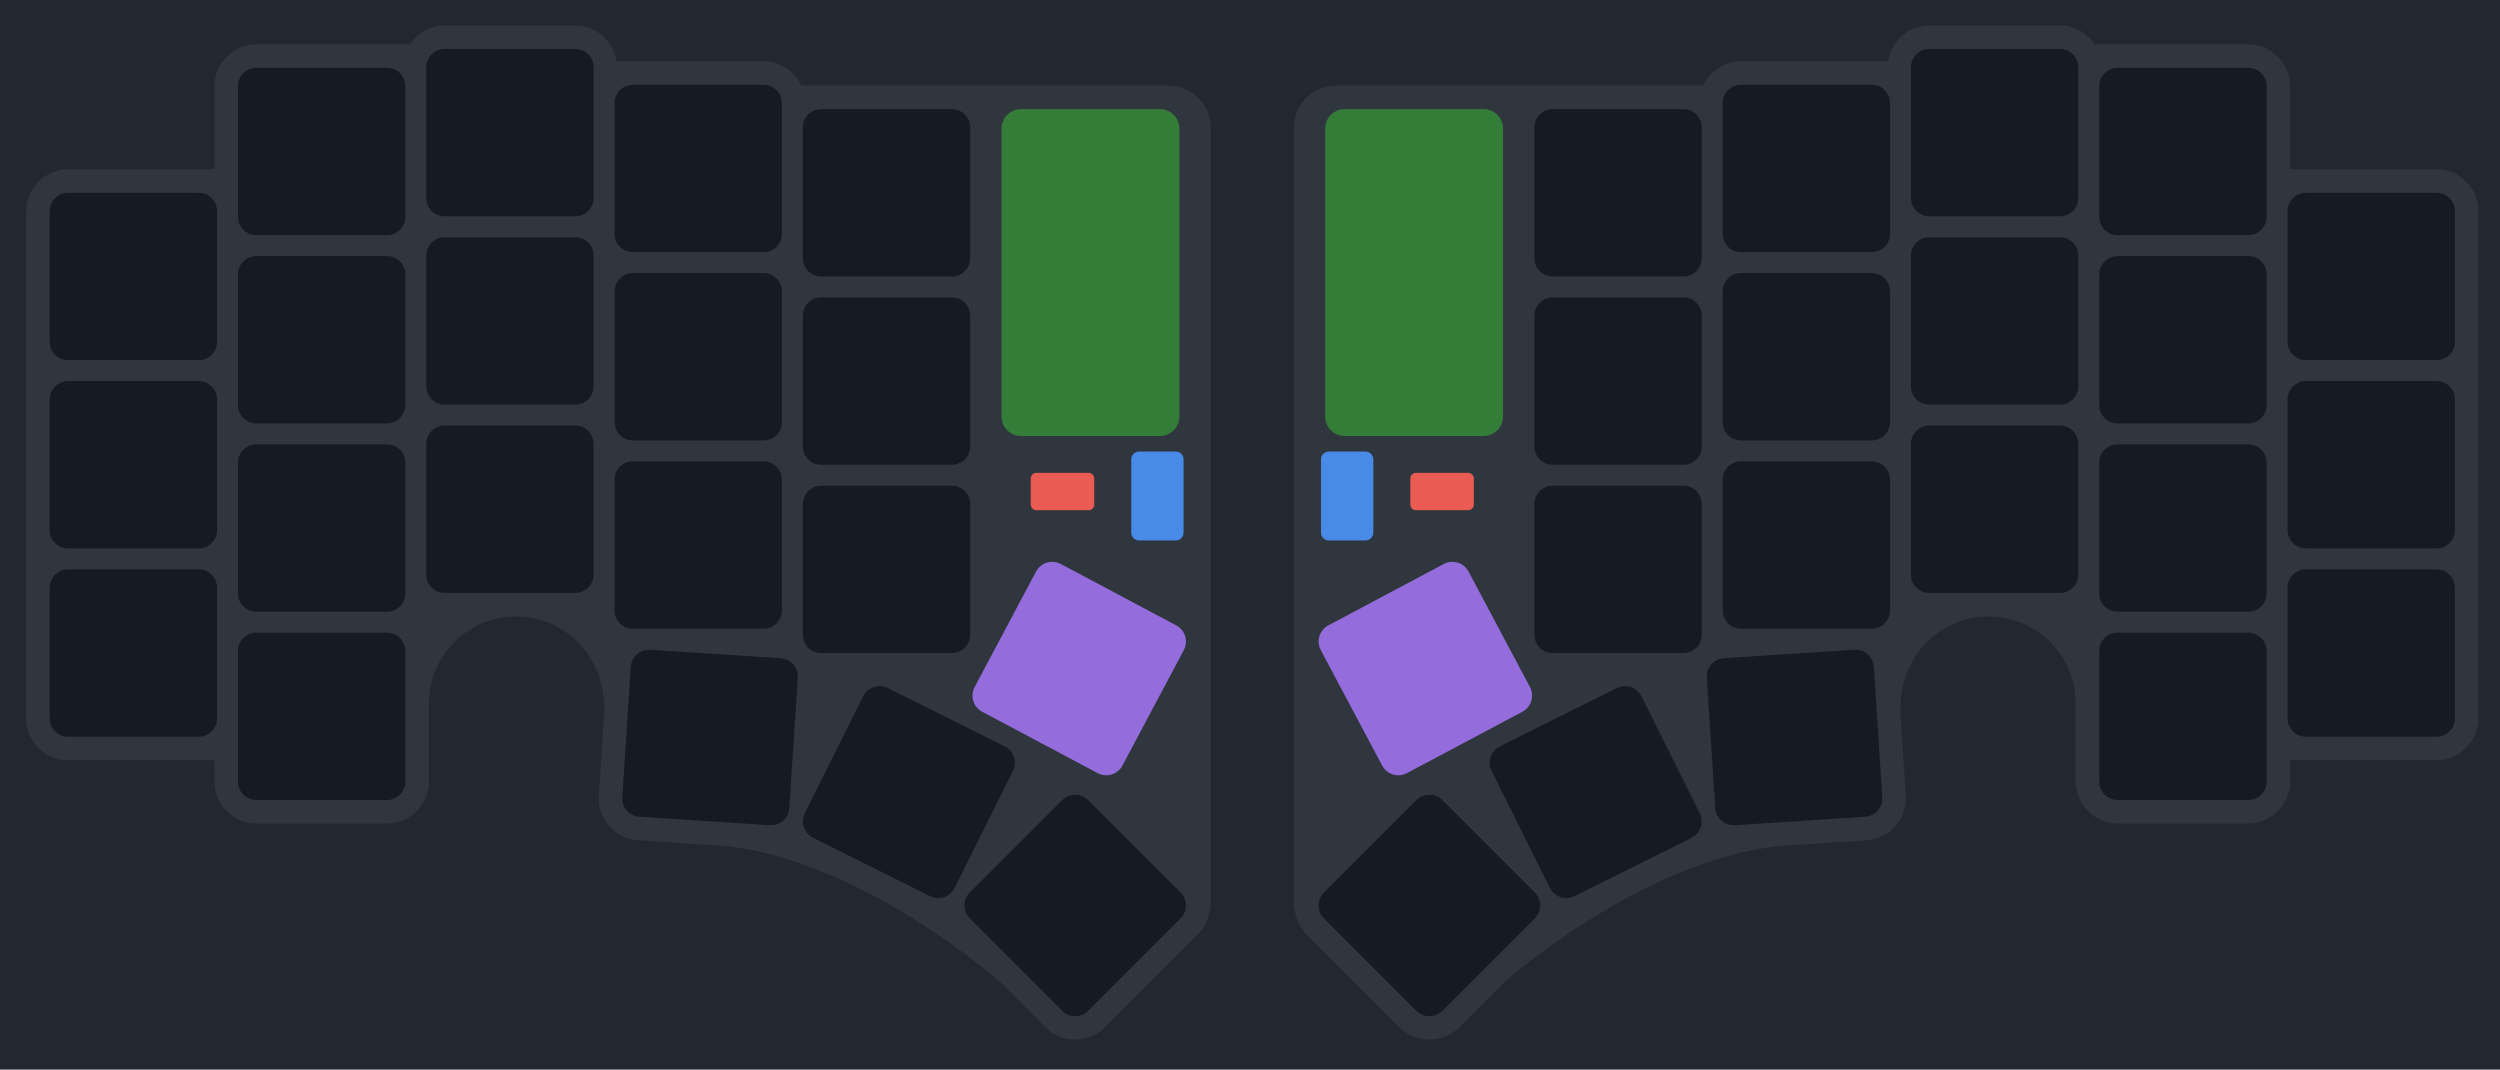
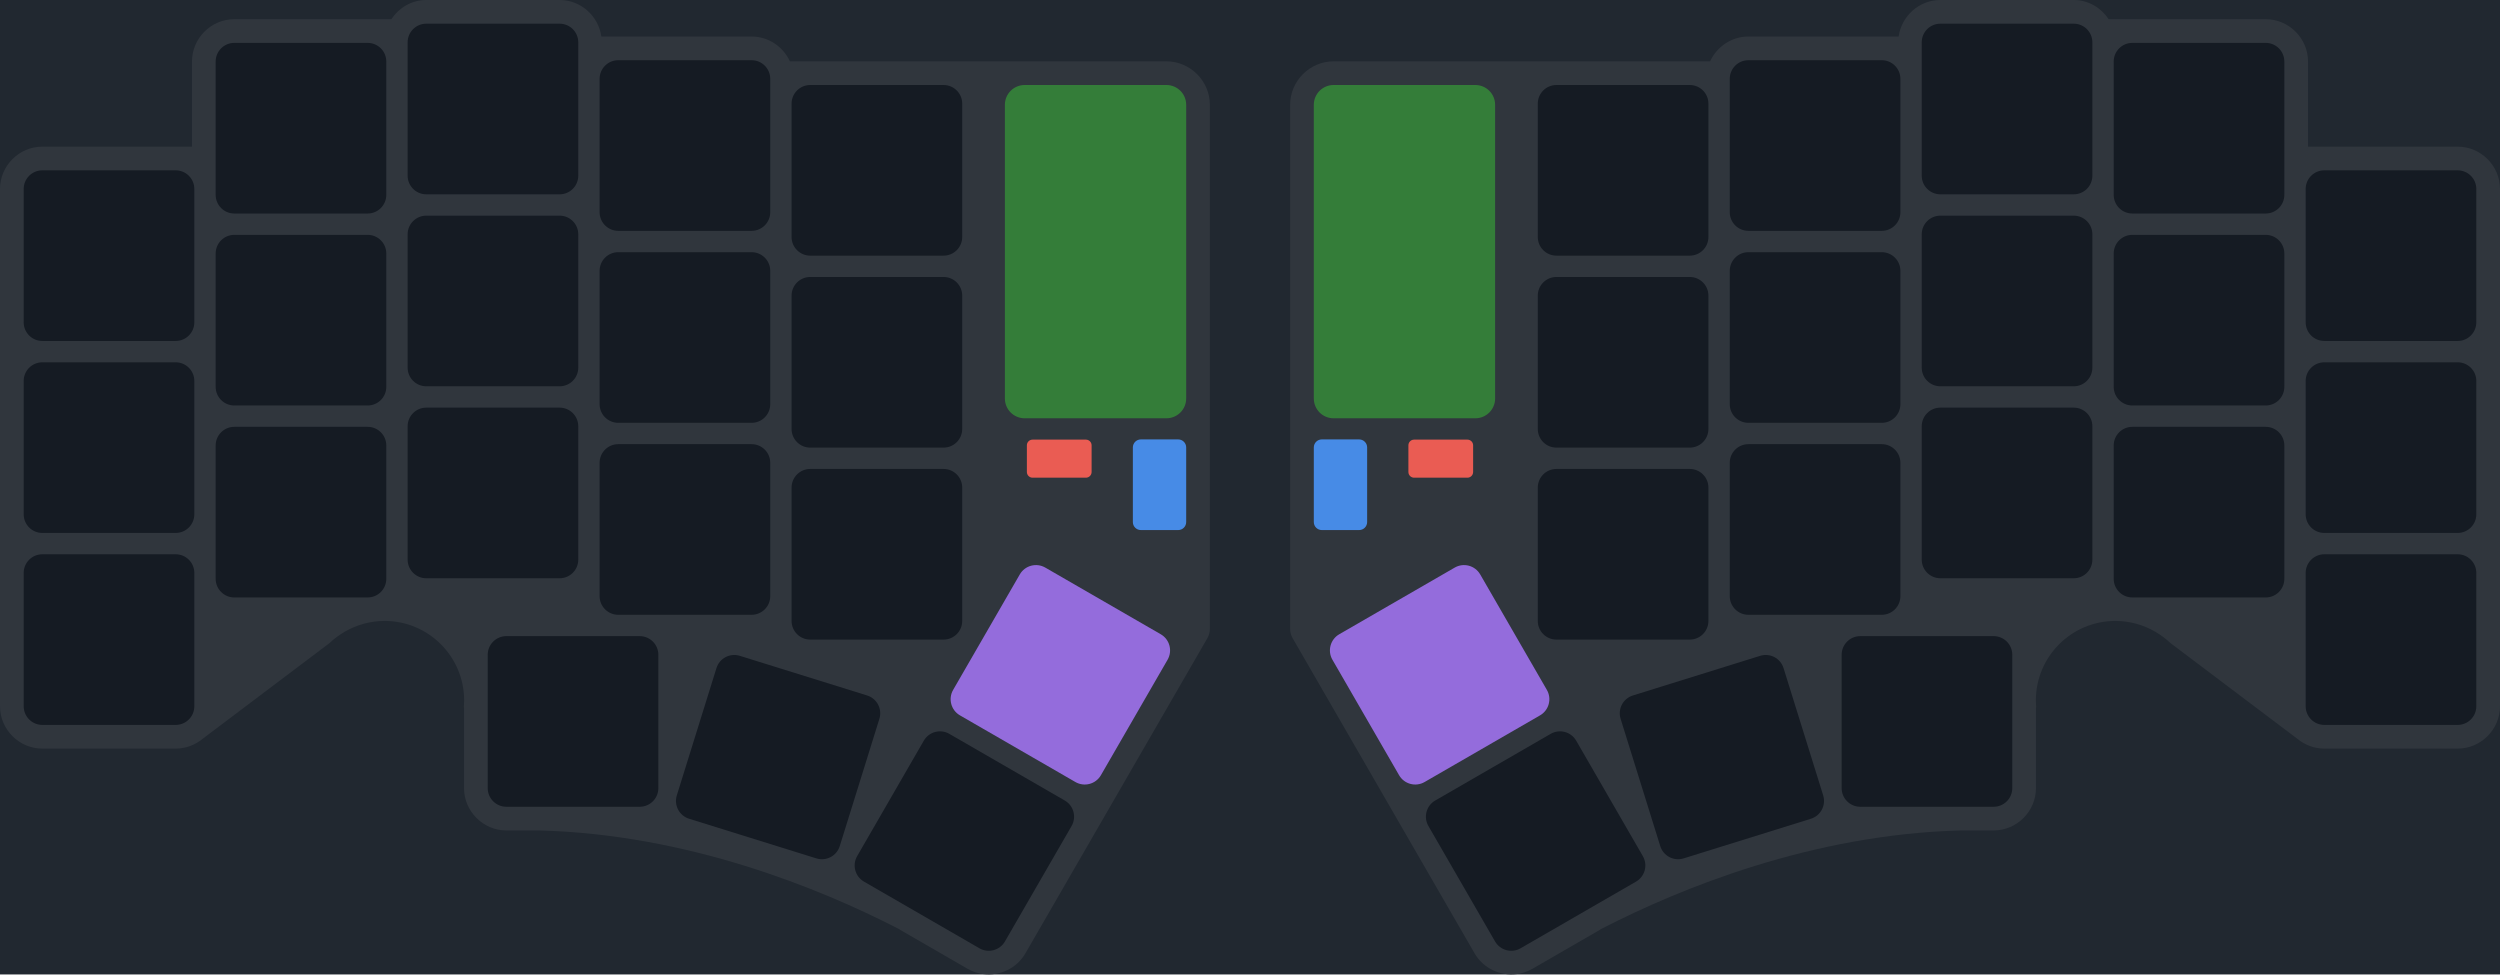
- <svg xmlns="http://www.w3.org/2000/svg" viewBox="103.0 41.0 956.0 409.0" width="956.00" height="409.00" role="img" aria-label="Scoot Keyboard physical layout" version="1.1" id="svg49">
+ <svg xmlns="http://www.w3.org/2000/svg" viewBox="103 41 937.633 365.457" width="937.633" height="365.457" role="img" aria-label="Scoot Keyboard physical layout" version="1.1" id="svg49">
  <defs id="defs49" />
  <style id="style1">
  .canvas { fill: #262c36; }
  .cap { stroke: #30363d; stroke-width: 1; }
  .enc { stroke: #30363d; stroke-width: 1; }
  .enc-tread { stroke: rgba(255,255,255,0.35); stroke-width: 2; stroke-linecap: round; }
  .chip rect { stroke: #30363d; stroke-width: 1; }
  .chip text { fill: #fff; font: 600 12.5px system-ui, sans-serif; text-anchor: middle; dominant-baseline: central; }
</style>
-   <rect class="canvas" x="103" y="41" width="956" height="409" id="rect1" style="fill:#212830;fill-opacity:1;stroke-width:0.906" />
-   <g id="g50-5" transform="translate(154,480)">
+   <g id="g50-5" transform="translate(144,470.1582)">
    <g id="g24-49" />
    <g id="g25-5" />
    <g id="g26-4" />
    <g id="g27-9" />
    <g id="g28-5" />
    <g id="g29-3" />
    <g id="g30-7" />
    <g id="g31-8" />
    <g id="g32-9" />
    <g id="g33-7" />
    <g id="g34-2" />
    <g id="g35-3" />
    <g id="g36-9" />
    <g id="g37-2" />
    <g id="g38-1" />
    <g id="g39-6" />
    <g id="g40-12" />
    <g id="g41-7" />
    <g transform="rotate(-13,806.4,318.8)" id="g42-11" />
    <g transform="rotate(-26,736.4,342.2)" id="g43-0" />
    <g transform="rotate(-40,664,371.4)" id="g44-6" />
  </g>
-   <g id="g28-68-7" transform="translate(-216.5078,408)" />
-   <g id="g50-1" transform="translate(87.23175,530.198)">
+   <g id="g28-68-7" transform="translate(-226.5078,398.1582)" />
+   <g id="g50-1" transform="translate(77.23175,520.3563)">
    <g id="g24-9" />
    <g id="g25-9" />
    <g id="g26-3" />
    <g id="g27-0" />
    <g id="g28-6" />
    <g id="g29-4" />
    <g id="g30-0" />
    <g id="g31-62" />
    <g id="g32-7" />
    <g id="g33-6" />
    <g id="g34-8" />
    <g id="g35-2" />
    <g id="g36-29" />
    <g id="g37-6" />
    <g id="g38-27" />
    <g id="g39-1" />
    <g id="g40-1" />
    <g id="g41-9" />
    <g transform="rotate(-13,806.4,318.8)" id="g42-1" />
    <g transform="rotate(-26,736.4,342.2)" id="g43-9" />
    <g transform="rotate(-40,664,371.4)" id="g44-0" />
  </g>
-   <g id="g39-0-5" transform="translate(4.723989,530.198)" />
-   <g id="g50-7" transform="translate(-2.178737e-6,447.5649)">
+   <g id="g39-0-5" transform="translate(-5.276011,520.3563)" />
+   <g id="g50-7" transform="translate(-10,437.7231)">
    <g id="g24-7" />
    <g id="g25-4" />
    <g id="g26-1" />
    <g id="g27-8" />
    <g id="g28-3" />
    <g id="g29-8" />
    <g id="g30-21" />
    <g id="g31-5" />
    <g id="g32-1" />
    <g id="g33-8" />
    <g id="g34-0" />
    <g id="g35-4" />
    <g id="g36-2" />
    <g id="g37-8" />
    <g id="g38-28" />
    <g id="g39-7" />
    <g id="g40-40" />
    <g id="g41-2" />
    <g transform="rotate(-13,806.4,318.8)" id="g42-9" />
    <g transform="rotate(-26,736.4,342.2)" id="g43-8" />
    <g transform="rotate(-40,664,371.4)" id="g44-3" />
  </g>
-   <g id="g39-0-1" transform="translate(-83.00776,447.5649)" />
-   <g id="g24-4" transform="translate(-117.9922,-33.5)" />
-   <g id="g25-8" transform="translate(-117.9922,-33.5)" />
-   <g id="g26-5" transform="translate(-117.9922,-33.5)" />
-   <g id="g27-3" transform="translate(-117.9922,-33.5)" />
-   <g id="g28-1" transform="translate(-117.9922,-33.5)" />
-   <g id="g29-6" transform="translate(-117.9922,-33.5)" />
-   <g id="g30-2" transform="translate(-117.9922,-33.5)" />
-   <g id="g31-6" transform="translate(-117.9922,-33.5)" />
-   <g id="g32-5" transform="translate(-117.9922,-33.5)" />
-   <g id="g33-4" transform="translate(-117.9922,-33.5)" />
-   <g id="g34-6" transform="translate(-117.9922,-33.5)" />
-   <g id="g35-6" transform="translate(-117.9922,-33.5)" />
-   <g id="g36-3" transform="translate(-117.9922,-33.5)" />
-   <g id="g37-4" transform="translate(-117.9922,-33.5)" />
-   <g id="g38-2" transform="translate(-117.9922,-33.5)" />
-   <g id="g39-4" transform="translate(-117.9922,-33.5)" />
-   <g id="g40-4" transform="translate(-117.9922,-33.5)" />
-   <g id="g41-3" transform="translate(-117.9922,-33.5)" />
-   <g transform="rotate(-13,600.391,819.8523)" id="g42-7" />
-   <g transform="rotate(-26,604.8517,580.9903)" id="g43-6" />
-   <g transform="rotate(-40,558.9836,516.7405)" id="g44-8" />
-   <g id="g272">
-     <path id="path45" style="baseline-shift:baseline;display:inline;overflow:visible;vector-effect:none;fill:#30363d;fill-opacity:1;stroke:none;stroke-width:1;enable-background:accumulate;stop-color:#000000" d="M 840.748 50.721 C 832.824 50.721 826.138 56.773 824.99 64.422 L 818.748 64.422 L 803.5 64.422 L 768.748 64.422 C 762.429 64.422 756.912 68.283 754.338 73.721 L 746.748 73.721 L 741.5 73.721 L 729 73.721 L 696.748 73.721 L 670.311 73.721 L 628.404 73.721 L 613.754 73.721 C 605.043 73.721 597.75 81.016 597.75 89.727 L 597.75 105.975 L 597.75 387.438 C 597.75 387.438 598.553 394.022 602.008 397.561 L 602.01 397.562 C 602.299 397.907 602.605 398.241 602.928 398.564 L 638.283 433.92 C 644.442 440.079 654.757 440.079 660.916 433.92 L 678.594 416.242 C 678.649 416.193 730.644 370.134 783.482 364.48 L 783.486 364.48 C 786.287 364.181 789.091 363.995 791.889 363.936 C 794.931 363.871 797.536 363.697 799.744 363.426 L 816.836 362.316 C 825.53 361.752 832.334 354 831.77 345.309 L 829.746 314.129 C 829.746 314.128 829.746 314.127 829.746 314.125 L 829.746 314.123 C 829.745 314.112 829.744 314.079 829.742 314.055 C 829.717 313.655 829.595 311.546 829.783 309.127 C 829.844 308.347 829.937 307.537 830.076 306.744 C 830.089 306.669 830.1 306.596 830.107 306.525 C 830.549 303.502 831.339 299.738 832.719 297.031 A 33.34 33.34 0 0 1 863.404 276.73 A 33.34 33.34 0 0 1 896.744 310.07 A 33.34 33.34 0 0 1 896.744 310.109 L 896.744 339.926 C 896.744 348.637 904.037 355.932 912.748 355.932 L 962.748 355.932 C 971.459 355.932 978.754 348.637 978.754 339.926 L 978.754 331.73 L 984.748 331.73 L 1009.748 331.73 L 1034.748 331.73 C 1043.459 331.73 1050.754 324.435 1050.754 315.725 L 1050.754 299.75 L 1050.754 265.725 L 1050.754 243.725 L 1050.754 193.725 L 1050.754 171.725 L 1050.754 146.725 L 1050.754 121.725 C 1050.754 113.014 1043.459 105.721 1034.748 105.721 L 997.5 105.721 L 984.748 105.721 L 978.754 105.721 L 978.754 73.926 C 978.754 65.215 971.459 57.922 962.748 57.922 L 937.748 57.922 L 912.748 57.922 L 903.99 57.922 C 901.102 53.617 896.22 50.721 890.748 50.721 L 840.748 50.721 z " />
-     <rect class="cap" x="977.75" y="114.724" width="64" height="64" rx="7" fill="#151b23" id="rect27" style="stroke:none" />
-     <rect class="cap" x="977.75" y="186.724" width="64" height="64" rx="7" fill="#151b23" id="rect28" style="stroke:none" />
-     <rect class="cap" x="977.75" y="258.724" width="64" height="64" rx="7" fill="#151b23" id="rect29" style="stroke:none" />
-     <rect class="cap" x="905.75" y="66.923" width="64" height="64" rx="7" fill="#151b23" id="rect30" style="stroke:none" />
-     <rect class="cap" x="905.75" y="138.923" width="64" height="64" rx="7" fill="#151b23" id="rect31" style="stroke:none" />
-     <rect class="cap" x="905.75" y="210.923" width="64" height="64" rx="7" fill="#151b23" id="rect32" style="stroke:none" />
-     <rect class="cap" x="833.75" y="59.723" width="64" height="64" rx="7" fill="#151b23" id="rect33" style="stroke:none" />
-     <rect class="cap" x="833.75" y="131.723" width="64" height="64" rx="7" fill="#151b23" id="rect34" style="stroke:none" />
-     <rect class="cap" x="833.75" y="203.723" width="64" height="64" rx="7" fill="#151b23" id="rect35" style="stroke:none" />
-     <rect class="cap" x="761.75" y="73.423" width="64" height="64" rx="7" fill="#151b23" id="rect36" style="stroke:none" />
-     <rect class="cap" x="761.75" y="145.423" width="64" height="64" rx="7" fill="#151b23" id="rect37" style="stroke:none" />
-     <rect class="cap" x="761.75" y="217.423" width="64" height="64" rx="7" fill="#151b23" id="rect38" style="stroke:none" />
-     <rect class="cap" x="689.75" y="82.723" width="64" height="64" rx="7" fill="#151b23" id="rect39" style="stroke:none" />
-     <rect class="cap" x="689.75" y="154.723" width="64" height="64" rx="7" fill="#151b23" id="rect40" style="stroke:none" />
-     <rect class="cap" x="689.75" y="226.723" width="64" height="64" rx="7" fill="#151b23" id="rect41" style="stroke:none" />
-     <rect class="cap" x="609.75" y="82.723" width="68" height="125" rx="7.438" fill="#151b23" id="rect36-4-8-3" style="fill:#347d39;fill-opacity:1;stroke:none;stroke-width:1.441" />
-     <rect class="cap" x="400.927" y="534.178" width="64" height="64" rx="7" fill="#151b23" id="rect42-0-8" style="fill:#946cdc;fill-opacity:1;stroke:none;stroke-width:1" transform="rotate(-28)" />
-     <rect x="213.672" y="-628.154" width="34" height="20" rx="3" id="rect-usbc-right" style="fill:#478be6;fill-opacity:1;stroke:none" transform="rotate(90)" />
-     <rect x="-666.591" y="-236.1" width="24.277" height="14.281" rx="2.142" id="rect-usbc-right-6" style="fill:#ea5c53;fill-opacity:1;stroke:none;stroke-width:0.714" transform="scale(-1)" />
-     <rect class="cap" x="905.75" y="282.923" width="64" height="64" rx="7" fill="#151b23" id="rect-shift-r" style="stroke:none" />
-     <rect class="cap" x="153.514" y="701.162" width="64" height="64" rx="7" fill="#151b23" id="rect38-2-1-7" style="fill:#151b23;fill-opacity:1;stroke:none;stroke-width:1" transform="rotate(-45)" />
-     <rect class="cap" x="734.652" y="341.462" width="64" height="64" rx="7" fill="#151b23" id="rect38-2" style="fill:#151b23;fill-opacity:1;stroke:none;stroke-width:1" transform="rotate(-3.714077)" />
-     <rect class="cap" x="452.834" y="593.981" width="64" height="64" rx="7" fill="#151b23" id="rect38-2-1" style="fill:#151b23;fill-opacity:1;stroke:none;stroke-width:1" transform="rotate(-26.49877)" />
-   </g>
-   <g id="g272-7" transform="matrix(-1,0,0,1,1163.754,-2.5e-5)">
-     <path id="path45-4" style="baseline-shift:baseline;display:inline;overflow:visible;vector-effect:none;fill:#30363d;fill-opacity:1;stroke:none;stroke-width:1;enable-background:accumulate;stop-color:#000000" d="m 840.748,50.721 c -7.924,0 -14.61,6.052 -15.758,13.701 H 818.748 803.5 768.748 c -6.319,0 -11.836,3.861 -14.41,9.299 H 746.748 741.5 729 696.748 670.311 628.404 613.754 c -8.711,0 -16.004,7.295 -16.004,16.006 V 105.975 387.438 c 0,0 0.803,6.584 4.258,10.123 l 0.002,0.002 c 0.289,0.345 0.595,0.679 0.918,1.002 l 35.355,35.355 c 6.159,6.159 16.474,6.159 22.633,0 l 17.678,-17.678 c 0.055,-0.049 52.05,-46.108 104.889,-51.762 h 0.004 c 2.801,-0.3 5.604,-0.485 8.402,-0.545 3.042,-0.065 5.647,-0.239 7.855,-0.51 l 17.092,-1.109 c 8.694,-0.564 15.498,-8.316 14.934,-17.008 l -2.023,-31.18 c -7e-5,-0.001 10e-5,-0.002 0,-0.004 v -0.002 c -7.3e-4,-0.011 -0.002,-0.044 -0.004,-0.068 -0.025,-0.4 -0.147,-2.509 0.041,-4.928 0.061,-0.78 0.154,-1.59 0.293,-2.383 0.013,-0.075 0.023,-0.148 0.031,-0.219 0.442,-3.024 1.232,-6.788 2.611,-9.494 a 33.34,33.34 0 0 1 30.686,-20.301 33.34,33.34 0 0 1 33.34,33.34 33.34,33.34 0 0 1 0,0.039 v 29.816 c 0,8.711 7.293,16.006 16.004,16.006 h 50 c 8.711,0 16.006,-7.295 16.006,-16.006 v -8.195 h 5.994 25 25 c 8.711,0 16.006,-7.295 16.006,-16.006 V 299.75 v -34.025 -22 -50 -22 -25 -25 c 0,-8.711 -7.295,-16.004 -16.006,-16.004 H 997.5 984.748 978.754 V 73.926 c 0,-8.711 -7.295,-16.004 -16.006,-16.004 h -25 -25 -8.758 c -2.888,-4.305 -7.77,-7.201 -13.242,-7.201 z" />
-     <rect class="cap" x="977.75" y="114.724" width="64" height="64" rx="7" fill="#151b23" id="rect27-52" style="stroke:none;stroke-width:1" />
-     <rect class="cap" x="977.75" y="186.724" width="64" height="64" rx="7" fill="#151b23" id="rect28-5" style="stroke:none;stroke-width:1" />
-     <rect class="cap" x="977.75" y="258.724" width="64" height="64" rx="7" fill="#151b23" id="rect29-4" style="stroke:none;stroke-width:1" />
-     <rect class="cap" x="905.75" y="66.923" width="64" height="64" rx="7" fill="#151b23" id="rect30-7" style="stroke:none;stroke-width:1" />
-     <rect class="cap" x="905.75" y="138.923" width="64" height="64" rx="7" fill="#151b23" id="rect31-4" style="stroke:none;stroke-width:1" />
-     <rect class="cap" x="905.75" y="210.923" width="64" height="64" rx="7" fill="#151b23" id="rect32-4" style="stroke:none;stroke-width:1" />
-     <rect class="cap" x="833.75" y="59.723" width="64" height="64" rx="7" fill="#151b23" id="rect33-3" style="stroke:none;stroke-width:1" />
-     <rect class="cap" x="833.75" y="131.723" width="64" height="64" rx="7" fill="#151b23" id="rect34-0" style="stroke:none;stroke-width:1" />
-     <rect class="cap" x="833.75" y="203.723" width="64" height="64" rx="7" fill="#151b23" id="rect35-7" style="stroke:none;stroke-width:1" />
-     <rect class="cap" x="761.75" y="73.423" width="64" height="64" rx="7" fill="#151b23" id="rect36-86" style="stroke:none;stroke-width:1" />
-     <rect class="cap" x="761.75" y="145.423" width="64" height="64" rx="7" fill="#151b23" id="rect37-8" style="stroke:none;stroke-width:1" />
-     <rect class="cap" x="761.75" y="217.423" width="64" height="64" rx="7" fill="#151b23" id="rect38-8" style="stroke:none;stroke-width:1" />
-     <rect class="cap" x="689.75" y="82.723" width="64" height="64" rx="7" fill="#151b23" id="rect39-4" style="stroke:none;stroke-width:1" />
-     <rect class="cap" x="689.75" y="154.723" width="64" height="64" rx="7" fill="#151b23" id="rect40-3" style="stroke:none;stroke-width:1" />
-     <rect class="cap" x="689.75" y="226.723" width="64" height="64" rx="7" fill="#151b23" id="rect41-1" style="stroke:none;stroke-width:1" />
-     <rect class="cap" x="609.75" y="82.723" width="68" height="125" rx="7.438" fill="#151b23" id="rect36-4-8-3-49" style="fill:#347d39;fill-opacity:1;stroke:none;stroke-width:1.441" />
-     <rect class="cap" x="400.927" y="534.178" width="64" height="64" rx="7" fill="#151b23" id="rect42-0-8-2" style="fill:#946cdc;fill-opacity:1;stroke:none;stroke-width:1" transform="rotate(-28)" />
-     <rect x="213.672" y="-628.154" width="34" height="20" rx="3" id="rect-usbc-right-0" style="fill:#478be6;fill-opacity:1;stroke:none" transform="rotate(90)" />
-     <rect x="-666.591" y="-236.1" width="24.277" height="14.281" rx="2.142" id="rect-usbc-right-6-6" style="fill:#ea5c53;fill-opacity:1;stroke:none;stroke-width:0.714" transform="scale(-1)" />
-     <rect class="cap" x="905.75" y="282.923" width="64" height="64" rx="7" fill="#151b23" id="rect-shift-r-8" style="stroke:none;stroke-width:1" />
-     <rect class="cap" x="153.514" y="701.162" width="64" height="64" rx="7" fill="#151b23" id="rect38-2-1-7-9" style="fill:#151b23;fill-opacity:1;stroke:none;stroke-width:1" transform="rotate(-45)" />
-     <rect class="cap" x="734.652" y="341.462" width="64" height="64" rx="7" fill="#151b23" id="rect38-2-2" style="fill:#151b23;fill-opacity:1;stroke:none;stroke-width:1" transform="rotate(-3.714077)" />
-     <rect class="cap" x="452.834" y="593.981" width="64" height="64" rx="7" fill="#151b23" id="rect38-2-1-6" style="fill:#151b23;fill-opacity:1;stroke:none;stroke-width:1" transform="rotate(-26.49877)" />
+   <g id="g39-0-1" transform="translate(-93.00776,437.7231)" />
+   <g id="g24-4" transform="translate(-127.9922,-43.34177)" />
+   <g id="g25-8" transform="translate(-127.9922,-43.34177)" />
+   <g id="g26-5" transform="translate(-127.9922,-43.34177)" />
+   <g id="g27-3" transform="translate(-127.9922,-43.34177)" />
+   <g id="g28-1" transform="translate(-127.9922,-43.34177)" />
+   <g id="g29-6" transform="translate(-127.9922,-43.34177)" />
+   <g id="g30-2" transform="translate(-127.9922,-43.34177)" />
+   <g id="g31-6" transform="translate(-127.9922,-43.34177)" />
+   <g id="g32-5" transform="translate(-127.9922,-43.34177)" />
+   <g id="g33-4" transform="translate(-127.9922,-43.34177)" />
+   <g id="g34-6" transform="translate(-127.9922,-43.34177)" />
+   <g id="g35-6" transform="translate(-127.9922,-43.34177)" />
+   <g id="g36-3" transform="translate(-127.9922,-43.34177)" />
+   <g id="g37-4" transform="translate(-127.9922,-43.34177)" />
+   <g id="g38-2" transform="translate(-127.9922,-43.34177)" />
+   <g id="g39-4" transform="translate(-127.9922,-43.34177)" />
+   <g id="g40-4" transform="translate(-127.9922,-43.34177)" />
+   <g id="g41-3" transform="translate(-127.9922,-43.34177)" />
+   <g transform="rotate(-13,552.201,858.8158)" id="g42-7" />
+   <g transform="rotate(-26,578.537,597.7268)" id="g43-6" />
+   <g transform="rotate(-40,540.4636,525.557)" id="g44-8" />
+   <rect class="canvas" x="103" y="41" width="937.633" height="365.457" id="rect1" style="fill:#212830;fill-opacity:1;stroke-width:0.848" />
+   <g id="g46" transform="translate(-10,-9.841767)">
+     <g id="g45">
+       <path id="path27" style="baseline-shift:baseline;display:inline;overflow:visible;vector-effect:none;fill:#30363d;paint-order:markers stroke fill;enable-background:accumulate;stop-color:#000000" d="m 840.75,50.842 c -7.965,0 -14.575,6.013 -15.66,13.699 H 818.75 797.379 768.75 c -6.366,0 -11.847,3.833 -14.373,9.301 H 746.75 740.104 696.75 666.312 644.645 613.188 c -8.951,0 -16.32,7.366 -16.32,16.318 V 194.5 v 5.785 12.387 7.203 20.797 46.156 h 0.002 c 0.021,1.148 0.325,2.309 0.941,3.377 l 10.986,19.029 0.008,0.049 1.344,2.293 0.055,0.092 5.166,8.947 7.404,12.824 0.037,0.066 c 0.013,0.023 0.027,0.045 0.041,0.068 l 3.143,5.445 3.41,5.906 0.947,1.641 0.002,0.002 10.049,17.406 1.998,3.461 8.396,14.543 14.639,25.355 0.602,1.043 c 3.267,5.659 9.567,8.549 15.717,7.807 2.05,-0.248 4.093,-0.903 5.979,-1.992 l 25.451,-14.695 h -0.121 l 1.018,-0.523 C 742.85,384.187 792.59,363.711 848.483,362.305 h 12.23 c 8.711,0 15.883,-7.169 15.883,-15.881 v -18.691 -11.68 l 0.059,-0.019 a 29.841,29.841 0 0 1 -0.104,-2.469 29.841,29.841 0 0 1 29.842,-29.842 29.841,29.841 0 0 1 14.99,4.07 l 0.01,-0.025 0.289,0.219 a 29.841,29.841 0 0 1 5.395,4.07 h 0.002 l 47.596,35.904 c 2.75,2.273 6.265,3.645 10.076,3.645 h 50 c 8.712,0 15.883,-7.171 15.883,-15.883 v -19.281 -30.719 -22 -50 -22 -25.895 -24.105 c 0,-8.712 -7.172,-15.881 -15.883,-15.881 H 999.5 984.75 978.633 V 73.924 c 0,-8.712 -7.171,-15.883 -15.883,-15.883 h -50 -8.891 C 901.002,53.75 896.244,50.842 890.75,50.842 Z" />
+       <rect class="cap" x="977.75" y="114.724" width="64" height="64" rx="7" fill="#151b23" id="rect27" style="stroke:none" />
+       <rect class="cap" x="977.75" y="186.724" width="64" height="64" rx="7" fill="#151b23" id="rect28" style="stroke:none" />
+       <rect class="cap" x="977.75" y="258.724" width="64" height="64" rx="7" fill="#151b23" id="rect29" style="stroke:none" />
+       <rect class="cap" x="905.75" y="66.923" width="64" height="64" rx="7" fill="#151b23" id="rect30" style="stroke:none" />
+       <rect class="cap" x="905.75" y="138.923" width="64" height="64" rx="7" fill="#151b23" id="rect31" style="stroke:none" />
+       <rect class="cap" x="905.75" y="210.923" width="64" height="64" rx="7" fill="#151b23" id="rect32" style="stroke:none" />
+       <rect class="cap" x="833.75" y="59.723" width="64" height="64" rx="7" fill="#151b23" id="rect33" style="stroke:none" />
+       <rect class="cap" x="833.75" y="131.723" width="64" height="64" rx="7" fill="#151b23" id="rect34" style="stroke:none" />
+       <rect class="cap" x="833.75" y="203.723" width="64" height="64" rx="7" fill="#151b23" id="rect35" style="stroke:none" />
+       <rect class="cap" x="761.75" y="73.423" width="64" height="64" rx="7" fill="#151b23" id="rect36" style="stroke:none" />
+       <rect class="cap" x="761.75" y="145.423" width="64" height="64" rx="7" fill="#151b23" id="rect37" style="stroke:none" />
+       <rect class="cap" x="803.714" y="289.423" width="64" height="64" rx="7" fill="#151b23" id="rect38-6" style="stroke:none;stroke-width:1" />
+       <rect class="cap" x="592.931" y="513.283" width="64" height="64" rx="7" fill="#151b23" id="rect38-6-2" style="stroke:none;stroke-width:1" transform="rotate(-17.29844)" />
+       <rect class="cap" x="381.499" y="629.684" width="64" height="64" rx="7" fill="#151b23" id="rect38-6-2-3" style="stroke:none;stroke-width:1" transform="rotate(-30)" />
+       <rect class="cap" x="381.499" y="557.684" width="64" height="64" rx="7" fill="#151b23" id="rect38-6-2-3-0" style="fill:#946cdc;fill-opacity:1;stroke:none;stroke-width:1" transform="rotate(-30)" />
+       <rect class="cap" x="689.75" y="82.723" width="64" height="64" rx="7" fill="#151b23" id="rect39" style="stroke:none" />
+       <rect class="cap" x="689.75" y="154.723" width="64" height="64" rx="7" fill="#151b23" id="rect40" style="stroke:none" />
+       <rect class="cap" x="761.75" y="217.423" width="64" height="64" rx="7" fill="#151b23" id="rect38" style="stroke:none" />
+       <rect class="cap" x="689.75" y="226.723" width="64" height="64" rx="7" fill="#151b23" id="rect41" style="stroke:none" />
+       <path id="rect36-4-8-3" style="fill:#347d39;stroke:none;stroke-width:1.441" class="cap" d="m 613.187,82.723 h 53.125 c 4.12,0 7.438,3.317 7.438,7.438 v 110.125 c 0,4.12 -3.317,7.438 -7.438,7.438 h -53.125 c -4.12,0 -7.438,-3.317 -7.438,-7.438 v -110.125 c 0,-4.12 3.317,-7.438 7.438,-7.438 z" />
+       <rect x="215.645" y="-625.75" width="34" height="20" rx="3" id="rect-usbc-right" style="fill:#478be6;fill-opacity:1;stroke:none" transform="rotate(90)" />
+       <rect x="-665.5" y="-230.004" width="24.277" height="14.281" rx="2.142" id="rect-usbc-right-6" style="fill:#ea5c53;fill-opacity:1;stroke:none;stroke-width:0.714" transform="scale(-1)" />
+     </g>
+     <g id="g45-6" transform="matrix(-1,0,0,1,1163.633,-3e-5)">
+       <path id="path27-1" style="baseline-shift:baseline;display:inline;overflow:visible;vector-effect:none;fill:#30363d;paint-order:markers stroke fill;enable-background:accumulate;stop-color:#000000" d="m 840.75,50.842 c -7.965,0 -14.575,6.013 -15.66,13.699 H 818.75 797.379 768.75 c -6.366,0 -11.847,3.833 -14.373,9.301 H 746.75 740.104 696.75 666.312 644.645 613.188 c -8.951,0 -16.32,7.366 -16.32,16.318 V 194.5 v 5.785 12.387 7.203 20.797 46.156 h 0.002 c 0.021,1.148 0.325,2.309 0.941,3.377 l 10.986,19.029 0.008,0.049 1.344,2.293 0.055,0.092 5.166,8.947 7.404,12.824 0.037,0.066 c 0.013,0.023 0.027,0.045 0.041,0.068 l 3.143,5.445 3.41,5.906 0.947,1.641 0.002,0.002 10.049,17.406 1.998,3.461 8.396,14.543 14.639,25.355 0.602,1.043 c 3.267,5.659 9.567,8.549 15.717,7.807 2.05,-0.248 4.093,-0.903 5.979,-1.992 l 25.451,-14.695 h -0.121 l 1.018,-0.523 C 742.85,384.187 792.59,363.711 848.483,362.305 h 12.23 c 8.711,0 15.883,-7.169 15.883,-15.881 v -18.691 -11.68 l 0.059,-0.019 a 29.841,29.841 0 0 1 -0.104,-2.469 29.841,29.841 0 0 1 29.842,-29.842 29.841,29.841 0 0 1 14.99,4.07 l 0.01,-0.025 0.289,0.219 a 29.841,29.841 0 0 1 5.395,4.07 h 0.002 l 47.596,35.904 c 2.75,2.273 6.265,3.645 10.076,3.645 h 50 c 8.712,0 15.883,-7.171 15.883,-15.883 v -19.281 -30.719 -22 -50 -22 -25.895 -24.105 c 0,-8.712 -7.172,-15.881 -15.883,-15.881 H 999.5 984.75 978.633 V 73.924 c 0,-8.712 -7.171,-15.883 -15.883,-15.883 h -50 -8.891 C 901.002,53.75 896.244,50.842 890.75,50.842 Z" />
+       <rect class="cap" x="977.75" y="114.724" width="64" height="64" rx="7" fill="#151b23" id="rect27-0" style="stroke:none;stroke-width:1" />
+       <rect class="cap" x="977.75" y="186.724" width="64" height="64" rx="7" fill="#151b23" id="rect28-6" style="stroke:none;stroke-width:1" />
+       <rect class="cap" x="977.75" y="258.724" width="64" height="64" rx="7" fill="#151b23" id="rect29-3" style="stroke:none;stroke-width:1" />
+       <rect class="cap" x="905.75" y="66.923" width="64" height="64" rx="7" fill="#151b23" id="rect30-2" style="stroke:none;stroke-width:1" />
+       <rect class="cap" x="905.75" y="138.923" width="64" height="64" rx="7" fill="#151b23" id="rect31-0" style="stroke:none;stroke-width:1" />
+       <rect class="cap" x="905.75" y="210.923" width="64" height="64" rx="7" fill="#151b23" id="rect32-6" style="stroke:none;stroke-width:1" />
+       <rect class="cap" x="833.75" y="59.723" width="64" height="64" rx="7" fill="#151b23" id="rect33-1" style="stroke:none;stroke-width:1" />
+       <rect class="cap" x="833.75" y="131.723" width="64" height="64" rx="7" fill="#151b23" id="rect34-5" style="stroke:none;stroke-width:1" />
+       <rect class="cap" x="833.75" y="203.723" width="64" height="64" rx="7" fill="#151b23" id="rect35-5" style="stroke:none;stroke-width:1" />
+       <rect class="cap" x="761.75" y="73.423" width="64" height="64" rx="7" fill="#151b23" id="rect36-4" style="stroke:none;stroke-width:1" />
+       <rect class="cap" x="761.75" y="145.423" width="64" height="64" rx="7" fill="#151b23" id="rect37-7" style="stroke:none;stroke-width:1" />
+       <rect class="cap" x="803.714" y="289.423" width="64" height="64" rx="7" fill="#151b23" id="rect38-6-6" style="stroke:none;stroke-width:1" />
+       <rect class="cap" x="592.931" y="513.283" width="64" height="64" rx="7" fill="#151b23" id="rect38-6-2-5" style="stroke:none;stroke-width:1" transform="rotate(-17.29844)" />
+       <rect class="cap" x="381.499" y="629.684" width="64" height="64" rx="7" fill="#151b23" id="rect38-6-2-3-6" style="stroke:none;stroke-width:1" transform="rotate(-30)" />
+       <rect class="cap" x="381.499" y="557.684" width="64" height="64" rx="7" fill="#151b23" id="rect38-6-2-3-0-9" style="fill:#946cdc;fill-opacity:1;stroke:none;stroke-width:1" transform="rotate(-30)" />
+       <rect class="cap" x="689.75" y="82.723" width="64" height="64" rx="7" fill="#151b23" id="rect39-3" style="stroke:none;stroke-width:1" />
+       <rect class="cap" x="689.75" y="154.723" width="64" height="64" rx="7" fill="#151b23" id="rect40-7" style="stroke:none;stroke-width:1" />
+       <rect class="cap" x="761.75" y="217.423" width="64" height="64" rx="7" fill="#151b23" id="rect38-4" style="stroke:none;stroke-width:1" />
+       <rect class="cap" x="689.75" y="226.723" width="64" height="64" rx="7" fill="#151b23" id="rect41-5" style="stroke:none;stroke-width:1" />
+       <path id="rect36-4-8-3-2" style="fill:#347d39;stroke:none;stroke-width:1.441" class="cap" d="m 613.187,82.723 h 53.125 c 4.12,0 7.438,3.317 7.438,7.438 v 110.125 c 0,4.12 -3.317,7.438 -7.438,7.438 h -53.125 c -4.12,0 -7.438,-3.317 -7.438,-7.438 v -110.125 c 0,-4.12 3.317,-7.438 7.438,-7.438 z" />
+       <rect x="215.645" y="-625.75" width="34" height="20" rx="3" id="rect-usbc-right-5" style="fill:#478be6;fill-opacity:1;stroke:none" transform="rotate(90)" />
+       <rect x="-665.5" y="-230.004" width="24.277" height="14.281" rx="2.142" id="rect-usbc-right-6-4" style="fill:#ea5c53;fill-opacity:1;stroke:none;stroke-width:0.714" transform="scale(-1)" />
+     </g>
  </g>
</svg>
